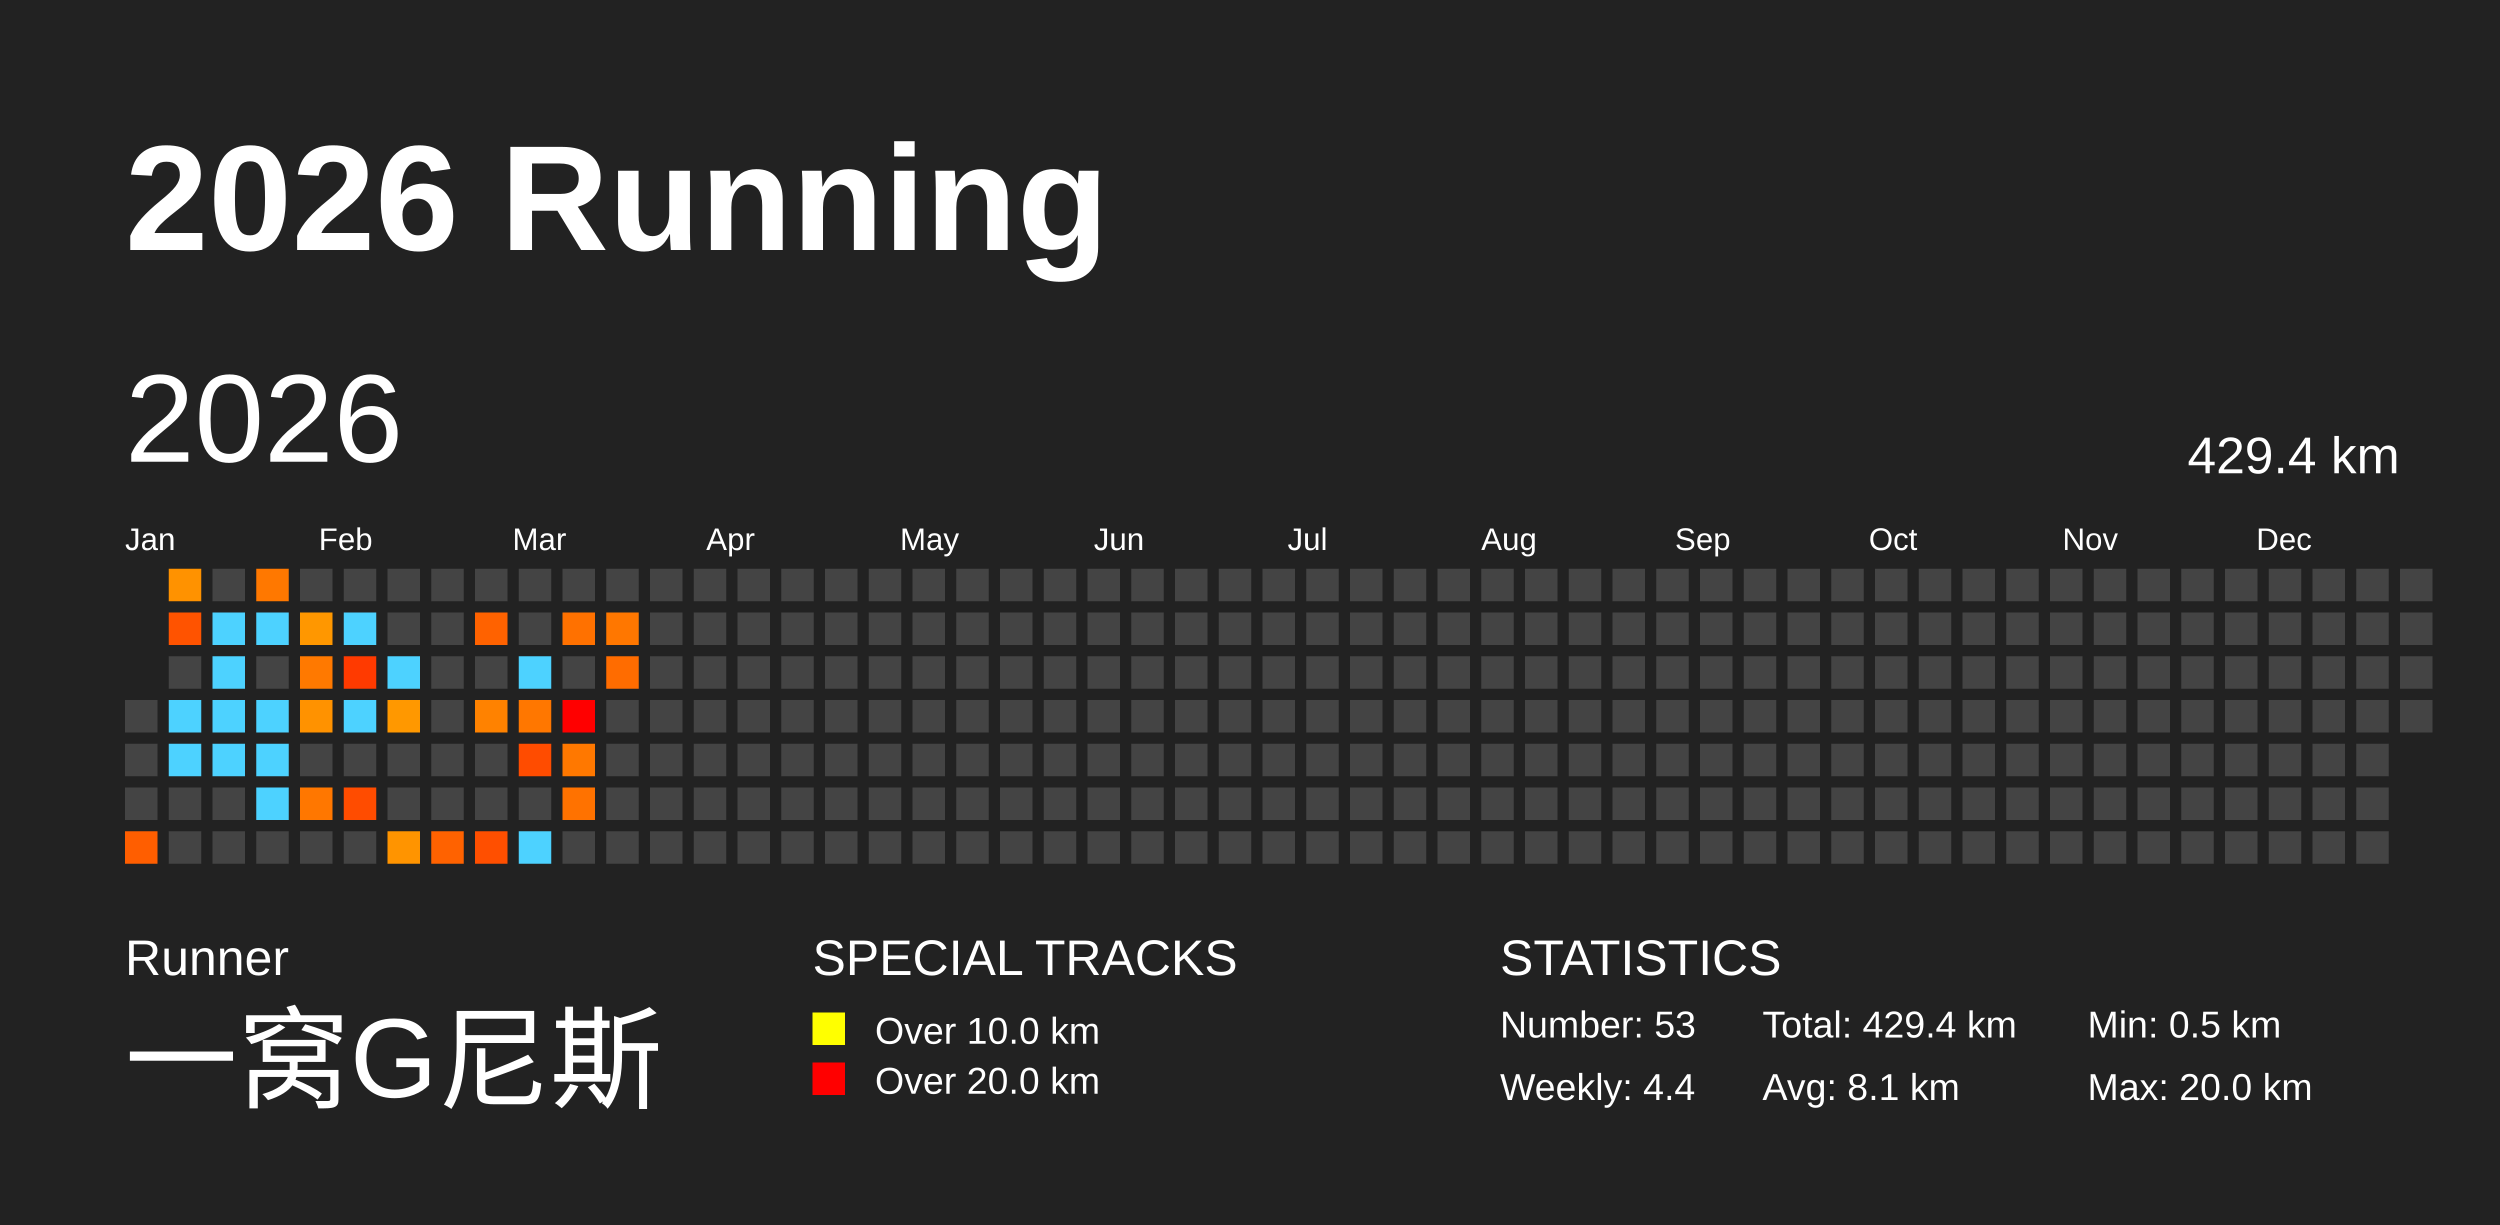
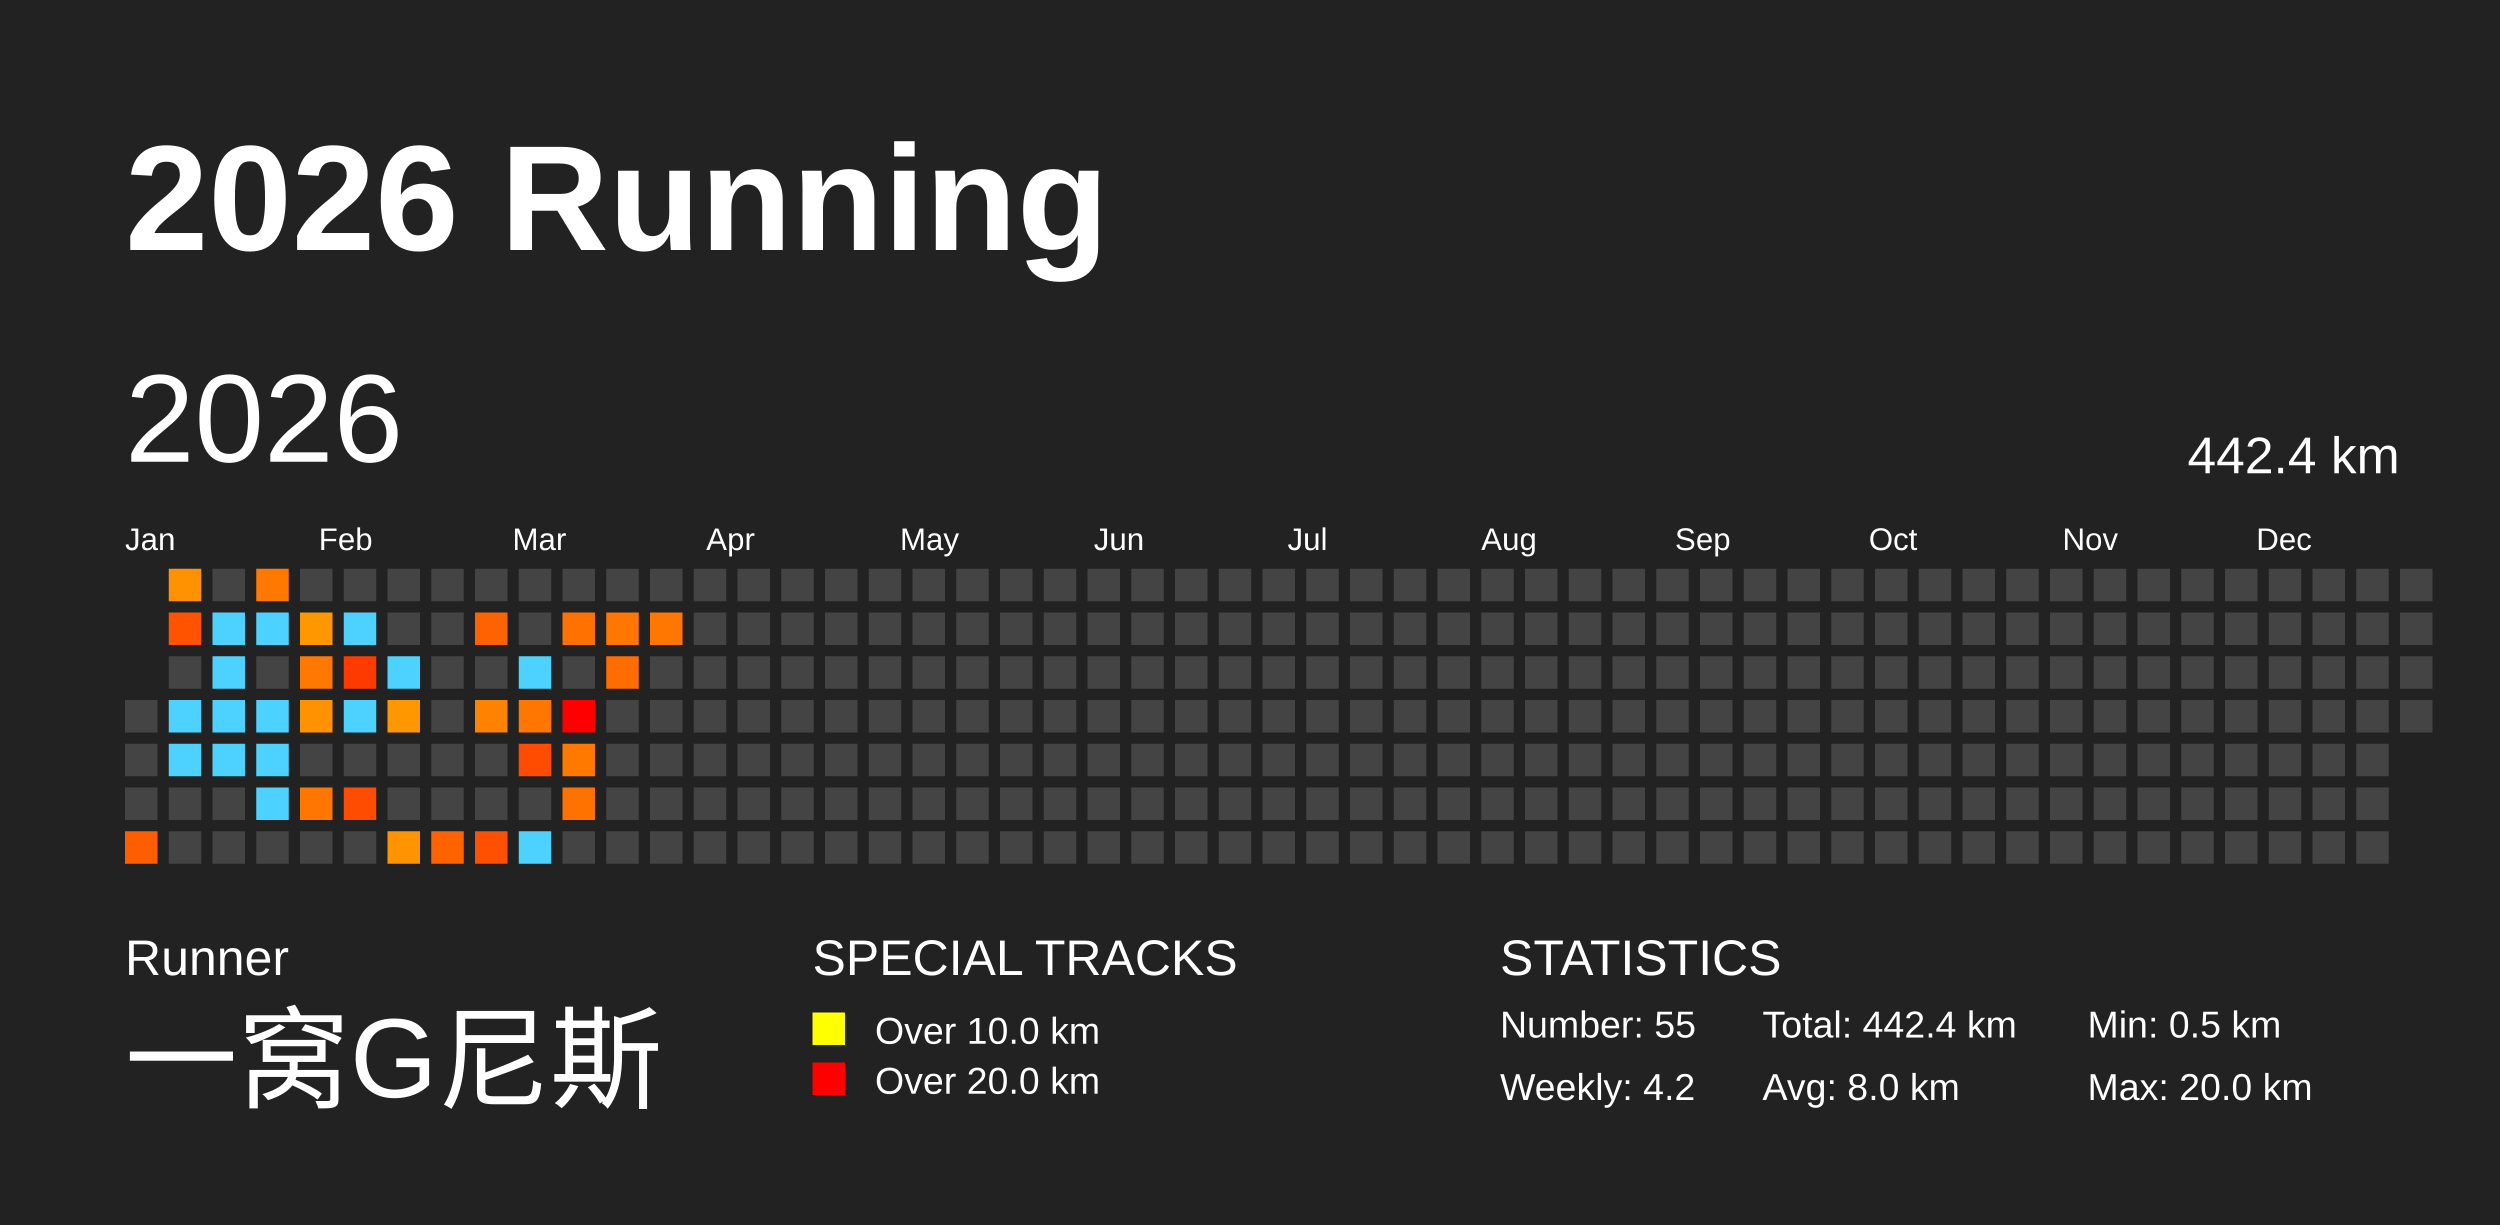
<svg xmlns="http://www.w3.org/2000/svg" baseProfile="full" height="98mm" version="1.1" viewBox="0,0,200,98" width="200mm">
  <defs />
  <rect fill="#222222" height="98" width="200" x="0" y="0" />
  <text fill="#FFFFFF" style="font-size:12px; font-family:Arial; font-weight:bold;" x="10" y="20">2026 Running</text>
  <text fill="#FFFFFF" style="font-size:4px; font-family:Arial" x="10" y="78">Runner</text>
  <text fill="#FFFFFF" style="font-size:9px; font-family:Arial" x="10" y="88">一窝G尼斯</text>
  <text fill="#FFFFFF" style="font-size:4px; font-family:Arial" x="65" y="78">SPECIAL TRACKS</text>
  <rect fill="yellow" height="2.6" width="2.6" x="65" y="81" />
  <text fill="#FFFFFF" style="font-size:3px; font-family:Arial" x="70" y="83.5">Over 10.0 km</text>
  <rect fill="red" height="2.6" width="2.6" x="65" y="85" />
  <text fill="#FFFFFF" style="font-size:3px; font-family:Arial" x="70" y="87.5">Over 20.0 km</text>
  <text fill="#FFFFFF" style="font-size:4px; font-family:Arial" x="120" y="78">STATISTICS</text>
-   <text fill="#FFFFFF" style="font-size:3px; font-family:Arial" x="120" y="83">Number: 53</text>
-   <text fill="#FFFFFF" style="font-size:3px; font-family:Arial" x="120" y="88">Weekly: 4.4</text>
-   <text fill="#FFFFFF" style="font-size:3px; font-family:Arial" x="141" y="83">Total: 429.4 km</text>
-   <text fill="#FFFFFF" style="font-size:3px; font-family:Arial" x="141" y="88">Avg: 8.1 km</text>
+   <text fill="#FFFFFF" style="font-size:3px; font-family:Arial" x="120" y="83">Number: 55</text>
+   <text fill="#FFFFFF" style="font-size:3px; font-family:Arial" x="120" y="88">Weekly: 4.2</text>
+   <text fill="#FFFFFF" style="font-size:3px; font-family:Arial" x="141" y="83">Total: 442.4 km</text>
+   <text fill="#FFFFFF" style="font-size:3px; font-family:Arial" x="141" y="88">Avg: 8.0 km</text>
  <text fill="#FFFFFF" style="font-size:3px; font-family:Arial" x="167" y="83">Min: 0.5 km</text>
  <text fill="#FFFFFF" style="font-size:3px; font-family:Arial" x="167" y="88">Max: 20.0 km</text>
  <text dominant-baseline="hanging" fill="#FFFFFF" style="font-size:10.0px; font-family:Arial;" x="10" y="30">2026</text>
-   <text dominant-baseline="hanging" fill="#FFFFFF" style="font-size:4.125px; font-family:Arial;" x="175" y="35">429.4 km</text>
+   <text dominant-baseline="hanging" fill="#FFFFFF" style="font-size:4.125px; font-family:Arial;" x="175" y="35">442.4 km</text>
  <text fill="#FFFFFF" style="font-size:2.5px; font-family:Arial" x="10.0" y="44">Jan</text>
  <text fill="#FFFFFF" style="font-size:2.5px; font-family:Arial" x="25.5" y="44">Feb</text>
  <text fill="#FFFFFF" style="font-size:2.5px; font-family:Arial" x="41.0" y="44">Mar</text>
  <text fill="#FFFFFF" style="font-size:2.5px; font-family:Arial" x="56.5" y="44">Apr</text>
  <text fill="#FFFFFF" style="font-size:2.5px; font-family:Arial" x="72.0" y="44">May</text>
  <text fill="#FFFFFF" style="font-size:2.5px; font-family:Arial" x="87.5" y="44">Jun</text>
  <text fill="#FFFFFF" style="font-size:2.5px; font-family:Arial" x="103.0" y="44">Jul</text>
  <text fill="#FFFFFF" style="font-size:2.5px; font-family:Arial" x="118.5" y="44">Aug</text>
  <text fill="#FFFFFF" style="font-size:2.5px; font-family:Arial" x="134.0" y="44">Sep</text>
  <text fill="#FFFFFF" style="font-size:2.5px; font-family:Arial" x="149.5" y="44">Oct</text>
  <text fill="#FFFFFF" style="font-size:2.5px; font-family:Arial" x="165.0" y="44">Nov</text>
  <text fill="#FFFFFF" style="font-size:2.5px; font-family:Arial" x="180.5" y="44">Dec</text>
  <rect fill="#444444" height="2.6" width="2.6" x="10.0" y="56.0" />
  <rect fill="#444444" height="2.6" width="2.6" x="10.0" y="59.5" />
  <rect fill="#444444" height="2.6" width="2.6" x="10.0" y="63.0" />
  <rect fill="#ff5e00" height="2.6" width="2.6" x="10.0" y="66.5" />
  <rect fill="#ff9200" height="2.6" width="2.6" x="13.5" y="45.5" />
  <rect fill="#ff5300" height="2.6" width="2.6" x="13.5" y="49.0" />
  <rect fill="#444444" height="2.6" width="2.6" x="13.5" y="52.5" />
  <rect fill="#4dd2ff" height="2.6" width="2.6" x="13.5" y="56.0" />
  <rect fill="#4dd2ff" height="2.6" width="2.6" x="13.5" y="59.5" />
  <rect fill="#444444" height="2.6" width="2.6" x="13.5" y="63.0" />
  <rect fill="#444444" height="2.6" width="2.6" x="13.5" y="66.5" />
  <rect fill="#444444" height="2.6" width="2.6" x="17.0" y="45.5" />
  <rect fill="#4dd2ff" height="2.6" width="2.6" x="17.0" y="49.0" />
  <rect fill="#4dd2ff" height="2.6" width="2.6" x="17.0" y="52.5" />
  <rect fill="#4dd2ff" height="2.6" width="2.6" x="17.0" y="56.0" />
  <rect fill="#4dd2ff" height="2.6" width="2.6" x="17.0" y="59.5" />
  <rect fill="#444444" height="2.6" width="2.6" x="17.0" y="63.0" />
  <rect fill="#444444" height="2.6" width="2.6" x="17.0" y="66.5" />
  <rect fill="#ff7800" height="2.6" width="2.6" x="20.5" y="45.5" />
  <rect fill="#4dd2ff" height="2.6" width="2.6" x="20.5" y="49.0" />
  <rect fill="#444444" height="2.6" width="2.6" x="20.5" y="52.5" />
  <rect fill="#4dd2ff" height="2.6" width="2.6" x="20.5" y="56.0" />
  <rect fill="#4dd2ff" height="2.6" width="2.6" x="20.5" y="59.5" />
  <rect fill="#4dd2ff" height="2.6" width="2.6" x="20.5" y="63.0" />
  <rect fill="#444444" height="2.6" width="2.6" x="20.5" y="66.5" />
  <rect fill="#444444" height="2.6" width="2.6" x="24.0" y="45.5" />
  <rect fill="#ff9700" height="2.6" width="2.6" x="24.0" y="49.0" />
  <rect fill="#ff7900" height="2.6" width="2.6" x="24.0" y="52.5" />
  <rect fill="#ff9200" height="2.6" width="2.6" x="24.0" y="56.0" />
  <rect fill="#444444" height="2.6" width="2.6" x="24.0" y="59.5" />
  <rect fill="#ff7700" height="2.6" width="2.6" x="24.0" y="63.0" />
  <rect fill="#444444" height="2.6" width="2.6" x="24.0" y="66.5" />
  <rect fill="#444444" height="2.6" width="2.6" x="27.5" y="45.5" />
  <rect fill="#4dd2ff" height="2.6" width="2.6" x="27.5" y="49.0" />
  <rect fill="#ff3a00" height="2.6" width="2.6" x="27.5" y="52.5" />
  <rect fill="#4dd2ff" height="2.6" width="2.6" x="27.5" y="56.0" />
  <rect fill="#444444" height="2.6" width="2.6" x="27.5" y="59.5" />
  <rect fill="#ff4c00" height="2.6" width="2.6" x="27.5" y="63.0" />
  <rect fill="#444444" height="2.6" width="2.6" x="27.5" y="66.5" />
  <rect fill="#444444" height="2.6" width="2.6" x="31.0" y="45.5" />
  <rect fill="#444444" height="2.6" width="2.6" x="31.0" y="49.0" />
  <rect fill="#4dd2ff" height="2.6" width="2.6" x="31.0" y="52.5" />
  <rect fill="#ff9800" height="2.6" width="2.6" x="31.0" y="56.0" />
  <rect fill="#444444" height="2.6" width="2.6" x="31.0" y="59.5" />
  <rect fill="#444444" height="2.6" width="2.6" x="31.0" y="63.0" />
  <rect fill="#ff9400" height="2.6" width="2.6" x="31.0" y="66.5" />
  <rect fill="#444444" height="2.6" width="2.6" x="34.5" y="45.5" />
  <rect fill="#444444" height="2.6" width="2.6" x="34.5" y="49.0" />
  <rect fill="#444444" height="2.6" width="2.6" x="34.5" y="52.5" />
  <rect fill="#444444" height="2.6" width="2.6" x="34.5" y="56.0" />
  <rect fill="#444444" height="2.6" width="2.6" x="34.5" y="59.5" />
  <rect fill="#444444" height="2.6" width="2.6" x="34.5" y="63.0" />
  <rect fill="#ff6200" height="2.6" width="2.6" x="34.5" y="66.5" />
  <rect fill="#444444" height="2.6" width="2.6" x="38.0" y="45.5" />
  <rect fill="#ff6200" height="2.6" width="2.6" x="38.0" y="49.0" />
  <rect fill="#444444" height="2.6" width="2.6" x="38.0" y="52.5" />
  <rect fill="#ff8200" height="2.6" width="2.6" x="38.0" y="56.0" />
  <rect fill="#444444" height="2.6" width="2.6" x="38.0" y="59.5" />
  <rect fill="#444444" height="2.6" width="2.6" x="38.0" y="63.0" />
  <rect fill="#ff4f00" height="2.6" width="2.6" x="38.0" y="66.5" />
  <rect fill="#444444" height="2.6" width="2.6" x="41.5" y="45.5" />
  <rect fill="#444444" height="2.6" width="2.6" x="41.5" y="49.0" />
  <rect fill="#4dd2ff" height="2.6" width="2.6" x="41.5" y="52.5" />
  <rect fill="#ff7700" height="2.6" width="2.6" x="41.5" y="56.0" />
  <rect fill="#ff4c00" height="2.6" width="2.6" x="41.5" y="59.5" />
  <rect fill="#444444" height="2.6" width="2.6" x="41.5" y="63.0" />
  <rect fill="#4dd2ff" height="2.6" width="2.6" x="41.5" y="66.5" />
  <rect fill="#444444" height="2.6" width="2.6" x="45.0" y="45.5" />
  <rect fill="#ff7100" height="2.6" width="2.6" x="45.0" y="49.0" />
  <rect fill="#444444" height="2.6" width="2.6" x="45.0" y="52.5" />
  <rect fill="red" height="2.6" width="2.6" x="45.0" y="56.0" />
  <rect fill="#ff7800" height="2.6" width="2.6" x="45.0" y="59.5" />
  <rect fill="#ff7200" height="2.6" width="2.6" x="45.0" y="63.0" />
  <rect fill="#444444" height="2.6" width="2.6" x="45.0" y="66.5" />
  <rect fill="#444444" height="2.6" width="2.6" x="48.5" y="45.5" />
  <rect fill="#ff7700" height="2.6" width="2.6" x="48.5" y="49.0" />
  <rect fill="#ff6c00" height="2.6" width="2.6" x="48.5" y="52.5" />
  <rect fill="#444444" height="2.6" width="2.6" x="48.5" y="56.0" />
  <rect fill="#444444" height="2.6" width="2.6" x="48.5" y="59.5" />
  <rect fill="#444444" height="2.6" width="2.6" x="48.5" y="63.0" />
  <rect fill="#444444" height="2.6" width="2.6" x="48.5" y="66.5" />
  <rect fill="#444444" height="2.6" width="2.6" x="52.0" y="45.5" />
-   <rect fill="#444444" height="2.6" width="2.6" x="52.0" y="49.0" />
+   <rect fill="#ff7700" height="2.6" width="2.6" x="52.0" y="49.0" />
  <rect fill="#444444" height="2.6" width="2.6" x="52.0" y="52.5" />
  <rect fill="#444444" height="2.6" width="2.6" x="52.0" y="56.0" />
  <rect fill="#444444" height="2.6" width="2.6" x="52.0" y="59.5" />
  <rect fill="#444444" height="2.6" width="2.6" x="52.0" y="63.0" />
  <rect fill="#444444" height="2.6" width="2.6" x="52.0" y="66.5" />
  <rect fill="#444444" height="2.6" width="2.6" x="55.5" y="45.5" />
  <rect fill="#444444" height="2.6" width="2.6" x="55.5" y="49.0" />
  <rect fill="#444444" height="2.6" width="2.6" x="55.5" y="52.5" />
  <rect fill="#444444" height="2.6" width="2.6" x="55.5" y="56.0" />
  <rect fill="#444444" height="2.6" width="2.6" x="55.5" y="59.5" />
  <rect fill="#444444" height="2.6" width="2.6" x="55.5" y="63.0" />
  <rect fill="#444444" height="2.6" width="2.6" x="55.5" y="66.5" />
  <rect fill="#444444" height="2.6" width="2.6" x="59.0" y="45.5" />
  <rect fill="#444444" height="2.6" width="2.6" x="59.0" y="49.0" />
  <rect fill="#444444" height="2.6" width="2.6" x="59.0" y="52.5" />
  <rect fill="#444444" height="2.6" width="2.6" x="59.0" y="56.0" />
  <rect fill="#444444" height="2.6" width="2.6" x="59.0" y="59.5" />
  <rect fill="#444444" height="2.6" width="2.6" x="59.0" y="63.0" />
  <rect fill="#444444" height="2.6" width="2.6" x="59.0" y="66.5" />
  <rect fill="#444444" height="2.6" width="2.6" x="62.5" y="45.5" />
  <rect fill="#444444" height="2.6" width="2.6" x="62.5" y="49.0" />
  <rect fill="#444444" height="2.6" width="2.6" x="62.5" y="52.5" />
  <rect fill="#444444" height="2.6" width="2.6" x="62.5" y="56.0" />
  <rect fill="#444444" height="2.6" width="2.6" x="62.5" y="59.5" />
  <rect fill="#444444" height="2.6" width="2.6" x="62.5" y="63.0" />
  <rect fill="#444444" height="2.6" width="2.6" x="62.5" y="66.5" />
  <rect fill="#444444" height="2.6" width="2.6" x="66.0" y="45.5" />
  <rect fill="#444444" height="2.6" width="2.6" x="66.0" y="49.0" />
  <rect fill="#444444" height="2.6" width="2.6" x="66.0" y="52.5" />
  <rect fill="#444444" height="2.6" width="2.6" x="66.0" y="56.0" />
  <rect fill="#444444" height="2.6" width="2.6" x="66.0" y="59.5" />
  <rect fill="#444444" height="2.6" width="2.6" x="66.0" y="63.0" />
  <rect fill="#444444" height="2.6" width="2.6" x="66.0" y="66.5" />
  <rect fill="#444444" height="2.6" width="2.6" x="69.5" y="45.5" />
  <rect fill="#444444" height="2.6" width="2.6" x="69.5" y="49.0" />
  <rect fill="#444444" height="2.6" width="2.6" x="69.5" y="52.5" />
  <rect fill="#444444" height="2.6" width="2.6" x="69.5" y="56.0" />
  <rect fill="#444444" height="2.6" width="2.6" x="69.5" y="59.5" />
  <rect fill="#444444" height="2.6" width="2.6" x="69.5" y="63.0" />
  <rect fill="#444444" height="2.6" width="2.6" x="69.5" y="66.5" />
  <rect fill="#444444" height="2.6" width="2.6" x="73.0" y="45.5" />
  <rect fill="#444444" height="2.6" width="2.6" x="73.0" y="49.0" />
  <rect fill="#444444" height="2.6" width="2.6" x="73.0" y="52.5" />
  <rect fill="#444444" height="2.6" width="2.6" x="73.0" y="56.0" />
  <rect fill="#444444" height="2.6" width="2.6" x="73.0" y="59.5" />
  <rect fill="#444444" height="2.6" width="2.6" x="73.0" y="63.0" />
  <rect fill="#444444" height="2.6" width="2.6" x="73.0" y="66.5" />
  <rect fill="#444444" height="2.6" width="2.6" x="76.5" y="45.5" />
  <rect fill="#444444" height="2.6" width="2.6" x="76.5" y="49.0" />
  <rect fill="#444444" height="2.6" width="2.6" x="76.5" y="52.5" />
  <rect fill="#444444" height="2.6" width="2.6" x="76.5" y="56.0" />
  <rect fill="#444444" height="2.6" width="2.6" x="76.5" y="59.5" />
  <rect fill="#444444" height="2.6" width="2.6" x="76.5" y="63.0" />
  <rect fill="#444444" height="2.6" width="2.6" x="76.5" y="66.5" />
  <rect fill="#444444" height="2.6" width="2.6" x="80.0" y="45.5" />
  <rect fill="#444444" height="2.6" width="2.6" x="80.0" y="49.0" />
  <rect fill="#444444" height="2.6" width="2.6" x="80.0" y="52.5" />
  <rect fill="#444444" height="2.6" width="2.6" x="80.0" y="56.0" />
  <rect fill="#444444" height="2.6" width="2.6" x="80.0" y="59.5" />
  <rect fill="#444444" height="2.6" width="2.6" x="80.0" y="63.0" />
  <rect fill="#444444" height="2.6" width="2.6" x="80.0" y="66.5" />
  <rect fill="#444444" height="2.6" width="2.6" x="83.5" y="45.5" />
  <rect fill="#444444" height="2.6" width="2.6" x="83.5" y="49.0" />
  <rect fill="#444444" height="2.6" width="2.6" x="83.5" y="52.5" />
  <rect fill="#444444" height="2.6" width="2.6" x="83.5" y="56.0" />
  <rect fill="#444444" height="2.6" width="2.6" x="83.5" y="59.5" />
  <rect fill="#444444" height="2.6" width="2.6" x="83.5" y="63.0" />
  <rect fill="#444444" height="2.6" width="2.6" x="83.5" y="66.5" />
  <rect fill="#444444" height="2.6" width="2.6" x="87.0" y="45.5" />
  <rect fill="#444444" height="2.6" width="2.6" x="87.0" y="49.0" />
  <rect fill="#444444" height="2.6" width="2.6" x="87.0" y="52.5" />
  <rect fill="#444444" height="2.6" width="2.6" x="87.0" y="56.0" />
  <rect fill="#444444" height="2.6" width="2.6" x="87.0" y="59.5" />
  <rect fill="#444444" height="2.6" width="2.6" x="87.0" y="63.0" />
  <rect fill="#444444" height="2.6" width="2.6" x="87.0" y="66.5" />
  <rect fill="#444444" height="2.6" width="2.6" x="90.5" y="45.5" />
  <rect fill="#444444" height="2.6" width="2.6" x="90.5" y="49.0" />
  <rect fill="#444444" height="2.6" width="2.6" x="90.5" y="52.5" />
  <rect fill="#444444" height="2.6" width="2.6" x="90.5" y="56.0" />
  <rect fill="#444444" height="2.6" width="2.6" x="90.5" y="59.5" />
  <rect fill="#444444" height="2.6" width="2.6" x="90.5" y="63.0" />
  <rect fill="#444444" height="2.6" width="2.6" x="90.5" y="66.5" />
  <rect fill="#444444" height="2.6" width="2.6" x="94.0" y="45.5" />
  <rect fill="#444444" height="2.6" width="2.6" x="94.0" y="49.0" />
  <rect fill="#444444" height="2.6" width="2.6" x="94.0" y="52.5" />
  <rect fill="#444444" height="2.6" width="2.6" x="94.0" y="56.0" />
  <rect fill="#444444" height="2.6" width="2.6" x="94.0" y="59.5" />
  <rect fill="#444444" height="2.6" width="2.6" x="94.0" y="63.0" />
  <rect fill="#444444" height="2.6" width="2.6" x="94.0" y="66.5" />
  <rect fill="#444444" height="2.6" width="2.6" x="97.5" y="45.5" />
  <rect fill="#444444" height="2.6" width="2.6" x="97.5" y="49.0" />
  <rect fill="#444444" height="2.6" width="2.6" x="97.5" y="52.5" />
  <rect fill="#444444" height="2.6" width="2.6" x="97.5" y="56.0" />
  <rect fill="#444444" height="2.6" width="2.6" x="97.5" y="59.5" />
  <rect fill="#444444" height="2.6" width="2.6" x="97.5" y="63.0" />
  <rect fill="#444444" height="2.6" width="2.6" x="97.5" y="66.5" />
  <rect fill="#444444" height="2.6" width="2.6" x="101.0" y="45.5" />
  <rect fill="#444444" height="2.6" width="2.6" x="101.0" y="49.0" />
  <rect fill="#444444" height="2.6" width="2.6" x="101.0" y="52.5" />
  <rect fill="#444444" height="2.6" width="2.6" x="101.0" y="56.0" />
  <rect fill="#444444" height="2.6" width="2.6" x="101.0" y="59.5" />
  <rect fill="#444444" height="2.6" width="2.6" x="101.0" y="63.0" />
  <rect fill="#444444" height="2.6" width="2.6" x="101.0" y="66.5" />
  <rect fill="#444444" height="2.6" width="2.6" x="104.5" y="45.5" />
  <rect fill="#444444" height="2.6" width="2.6" x="104.5" y="49.0" />
  <rect fill="#444444" height="2.6" width="2.6" x="104.5" y="52.5" />
  <rect fill="#444444" height="2.6" width="2.6" x="104.5" y="56.0" />
  <rect fill="#444444" height="2.6" width="2.6" x="104.5" y="59.5" />
  <rect fill="#444444" height="2.6" width="2.6" x="104.5" y="63.0" />
  <rect fill="#444444" height="2.6" width="2.6" x="104.5" y="66.5" />
  <rect fill="#444444" height="2.6" width="2.6" x="108.0" y="45.5" />
  <rect fill="#444444" height="2.6" width="2.6" x="108.0" y="49.0" />
  <rect fill="#444444" height="2.6" width="2.6" x="108.0" y="52.5" />
  <rect fill="#444444" height="2.6" width="2.6" x="108.0" y="56.0" />
  <rect fill="#444444" height="2.6" width="2.6" x="108.0" y="59.5" />
  <rect fill="#444444" height="2.6" width="2.6" x="108.0" y="63.0" />
  <rect fill="#444444" height="2.6" width="2.6" x="108.0" y="66.5" />
  <rect fill="#444444" height="2.6" width="2.6" x="111.5" y="45.5" />
  <rect fill="#444444" height="2.6" width="2.6" x="111.5" y="49.0" />
  <rect fill="#444444" height="2.6" width="2.6" x="111.5" y="52.5" />
  <rect fill="#444444" height="2.6" width="2.6" x="111.5" y="56.0" />
  <rect fill="#444444" height="2.6" width="2.6" x="111.5" y="59.5" />
  <rect fill="#444444" height="2.6" width="2.6" x="111.5" y="63.0" />
  <rect fill="#444444" height="2.6" width="2.6" x="111.5" y="66.5" />
  <rect fill="#444444" height="2.6" width="2.6" x="115.0" y="45.5" />
  <rect fill="#444444" height="2.6" width="2.6" x="115.0" y="49.0" />
  <rect fill="#444444" height="2.6" width="2.6" x="115.0" y="52.5" />
  <rect fill="#444444" height="2.6" width="2.6" x="115.0" y="56.0" />
  <rect fill="#444444" height="2.6" width="2.6" x="115.0" y="59.5" />
  <rect fill="#444444" height="2.6" width="2.6" x="115.0" y="63.0" />
  <rect fill="#444444" height="2.6" width="2.6" x="115.0" y="66.5" />
  <rect fill="#444444" height="2.6" width="2.6" x="118.5" y="45.5" />
  <rect fill="#444444" height="2.6" width="2.6" x="118.5" y="49.0" />
  <rect fill="#444444" height="2.6" width="2.6" x="118.5" y="52.5" />
  <rect fill="#444444" height="2.6" width="2.6" x="118.5" y="56.0" />
  <rect fill="#444444" height="2.6" width="2.6" x="118.5" y="59.5" />
  <rect fill="#444444" height="2.6" width="2.6" x="118.5" y="63.0" />
  <rect fill="#444444" height="2.6" width="2.6" x="118.5" y="66.5" />
  <rect fill="#444444" height="2.6" width="2.6" x="122.0" y="45.5" />
  <rect fill="#444444" height="2.6" width="2.6" x="122.0" y="49.0" />
  <rect fill="#444444" height="2.6" width="2.6" x="122.0" y="52.5" />
  <rect fill="#444444" height="2.6" width="2.6" x="122.0" y="56.0" />
  <rect fill="#444444" height="2.6" width="2.6" x="122.0" y="59.5" />
  <rect fill="#444444" height="2.6" width="2.6" x="122.0" y="63.0" />
  <rect fill="#444444" height="2.6" width="2.6" x="122.0" y="66.5" />
  <rect fill="#444444" height="2.6" width="2.6" x="125.5" y="45.5" />
  <rect fill="#444444" height="2.6" width="2.6" x="125.5" y="49.0" />
  <rect fill="#444444" height="2.6" width="2.6" x="125.5" y="52.5" />
  <rect fill="#444444" height="2.6" width="2.6" x="125.5" y="56.0" />
  <rect fill="#444444" height="2.6" width="2.6" x="125.5" y="59.5" />
  <rect fill="#444444" height="2.6" width="2.6" x="125.5" y="63.0" />
  <rect fill="#444444" height="2.6" width="2.6" x="125.5" y="66.5" />
  <rect fill="#444444" height="2.6" width="2.6" x="129.0" y="45.5" />
  <rect fill="#444444" height="2.6" width="2.6" x="129.0" y="49.0" />
  <rect fill="#444444" height="2.6" width="2.6" x="129.0" y="52.5" />
  <rect fill="#444444" height="2.6" width="2.6" x="129.0" y="56.0" />
  <rect fill="#444444" height="2.6" width="2.6" x="129.0" y="59.5" />
  <rect fill="#444444" height="2.6" width="2.6" x="129.0" y="63.0" />
  <rect fill="#444444" height="2.6" width="2.6" x="129.0" y="66.5" />
  <rect fill="#444444" height="2.6" width="2.6" x="132.5" y="45.5" />
  <rect fill="#444444" height="2.6" width="2.6" x="132.5" y="49.0" />
  <rect fill="#444444" height="2.6" width="2.6" x="132.5" y="52.5" />
  <rect fill="#444444" height="2.6" width="2.6" x="132.5" y="56.0" />
  <rect fill="#444444" height="2.6" width="2.6" x="132.5" y="59.5" />
  <rect fill="#444444" height="2.6" width="2.6" x="132.5" y="63.0" />
  <rect fill="#444444" height="2.6" width="2.6" x="132.5" y="66.5" />
  <rect fill="#444444" height="2.6" width="2.6" x="136.0" y="45.5" />
  <rect fill="#444444" height="2.6" width="2.6" x="136.0" y="49.0" />
  <rect fill="#444444" height="2.6" width="2.6" x="136.0" y="52.5" />
  <rect fill="#444444" height="2.6" width="2.6" x="136.0" y="56.0" />
  <rect fill="#444444" height="2.6" width="2.6" x="136.0" y="59.5" />
  <rect fill="#444444" height="2.6" width="2.6" x="136.0" y="63.0" />
  <rect fill="#444444" height="2.6" width="2.6" x="136.0" y="66.5" />
  <rect fill="#444444" height="2.6" width="2.6" x="139.5" y="45.5" />
  <rect fill="#444444" height="2.6" width="2.6" x="139.5" y="49.0" />
  <rect fill="#444444" height="2.6" width="2.6" x="139.5" y="52.5" />
  <rect fill="#444444" height="2.6" width="2.6" x="139.5" y="56.0" />
  <rect fill="#444444" height="2.6" width="2.6" x="139.5" y="59.5" />
  <rect fill="#444444" height="2.6" width="2.6" x="139.5" y="63.0" />
  <rect fill="#444444" height="2.6" width="2.6" x="139.5" y="66.5" />
  <rect fill="#444444" height="2.6" width="2.6" x="143.0" y="45.5" />
  <rect fill="#444444" height="2.6" width="2.6" x="143.0" y="49.0" />
  <rect fill="#444444" height="2.6" width="2.6" x="143.0" y="52.5" />
  <rect fill="#444444" height="2.6" width="2.6" x="143.0" y="56.0" />
  <rect fill="#444444" height="2.6" width="2.6" x="143.0" y="59.5" />
  <rect fill="#444444" height="2.6" width="2.6" x="143.0" y="63.0" />
  <rect fill="#444444" height="2.6" width="2.6" x="143.0" y="66.5" />
  <rect fill="#444444" height="2.6" width="2.6" x="146.5" y="45.5" />
  <rect fill="#444444" height="2.6" width="2.6" x="146.5" y="49.0" />
  <rect fill="#444444" height="2.6" width="2.6" x="146.5" y="52.5" />
  <rect fill="#444444" height="2.6" width="2.6" x="146.5" y="56.0" />
  <rect fill="#444444" height="2.6" width="2.6" x="146.5" y="59.5" />
  <rect fill="#444444" height="2.6" width="2.6" x="146.5" y="63.0" />
  <rect fill="#444444" height="2.6" width="2.6" x="146.5" y="66.5" />
  <rect fill="#444444" height="2.6" width="2.6" x="150.0" y="45.5" />
  <rect fill="#444444" height="2.6" width="2.6" x="150.0" y="49.0" />
  <rect fill="#444444" height="2.6" width="2.6" x="150.0" y="52.5" />
  <rect fill="#444444" height="2.6" width="2.6" x="150.0" y="56.0" />
  <rect fill="#444444" height="2.6" width="2.6" x="150.0" y="59.5" />
  <rect fill="#444444" height="2.6" width="2.6" x="150.0" y="63.0" />
  <rect fill="#444444" height="2.6" width="2.6" x="150.0" y="66.5" />
  <rect fill="#444444" height="2.6" width="2.6" x="153.5" y="45.5" />
  <rect fill="#444444" height="2.6" width="2.6" x="153.5" y="49.0" />
  <rect fill="#444444" height="2.6" width="2.6" x="153.5" y="52.5" />
  <rect fill="#444444" height="2.6" width="2.6" x="153.5" y="56.0" />
  <rect fill="#444444" height="2.6" width="2.6" x="153.5" y="59.5" />
  <rect fill="#444444" height="2.6" width="2.6" x="153.5" y="63.0" />
  <rect fill="#444444" height="2.6" width="2.6" x="153.5" y="66.5" />
  <rect fill="#444444" height="2.6" width="2.6" x="157.0" y="45.5" />
  <rect fill="#444444" height="2.6" width="2.6" x="157.0" y="49.0" />
  <rect fill="#444444" height="2.6" width="2.6" x="157.0" y="52.5" />
  <rect fill="#444444" height="2.6" width="2.6" x="157.0" y="56.0" />
  <rect fill="#444444" height="2.6" width="2.6" x="157.0" y="59.5" />
  <rect fill="#444444" height="2.6" width="2.6" x="157.0" y="63.0" />
  <rect fill="#444444" height="2.6" width="2.6" x="157.0" y="66.5" />
  <rect fill="#444444" height="2.6" width="2.6" x="160.5" y="45.5" />
  <rect fill="#444444" height="2.6" width="2.6" x="160.5" y="49.0" />
  <rect fill="#444444" height="2.6" width="2.6" x="160.5" y="52.5" />
  <rect fill="#444444" height="2.6" width="2.6" x="160.5" y="56.0" />
  <rect fill="#444444" height="2.6" width="2.6" x="160.5" y="59.5" />
  <rect fill="#444444" height="2.6" width="2.6" x="160.5" y="63.0" />
  <rect fill="#444444" height="2.6" width="2.6" x="160.5" y="66.5" />
  <rect fill="#444444" height="2.6" width="2.6" x="164.0" y="45.5" />
  <rect fill="#444444" height="2.6" width="2.6" x="164.0" y="49.0" />
  <rect fill="#444444" height="2.6" width="2.6" x="164.0" y="52.5" />
  <rect fill="#444444" height="2.6" width="2.6" x="164.0" y="56.0" />
  <rect fill="#444444" height="2.6" width="2.6" x="164.0" y="59.5" />
  <rect fill="#444444" height="2.6" width="2.6" x="164.0" y="63.0" />
  <rect fill="#444444" height="2.6" width="2.6" x="164.0" y="66.5" />
  <rect fill="#444444" height="2.6" width="2.6" x="167.5" y="45.5" />
  <rect fill="#444444" height="2.6" width="2.6" x="167.5" y="49.0" />
  <rect fill="#444444" height="2.6" width="2.6" x="167.5" y="52.5" />
  <rect fill="#444444" height="2.6" width="2.6" x="167.5" y="56.0" />
  <rect fill="#444444" height="2.6" width="2.6" x="167.5" y="59.5" />
  <rect fill="#444444" height="2.6" width="2.6" x="167.5" y="63.0" />
  <rect fill="#444444" height="2.6" width="2.6" x="167.5" y="66.5" />
  <rect fill="#444444" height="2.6" width="2.6" x="171.0" y="45.5" />
  <rect fill="#444444" height="2.6" width="2.6" x="171.0" y="49.0" />
  <rect fill="#444444" height="2.6" width="2.6" x="171.0" y="52.5" />
  <rect fill="#444444" height="2.6" width="2.6" x="171.0" y="56.0" />
  <rect fill="#444444" height="2.6" width="2.6" x="171.0" y="59.5" />
  <rect fill="#444444" height="2.6" width="2.6" x="171.0" y="63.0" />
  <rect fill="#444444" height="2.6" width="2.6" x="171.0" y="66.5" />
  <rect fill="#444444" height="2.6" width="2.6" x="174.5" y="45.5" />
  <rect fill="#444444" height="2.6" width="2.6" x="174.5" y="49.0" />
  <rect fill="#444444" height="2.6" width="2.6" x="174.5" y="52.5" />
  <rect fill="#444444" height="2.6" width="2.6" x="174.5" y="56.0" />
  <rect fill="#444444" height="2.6" width="2.6" x="174.5" y="59.5" />
  <rect fill="#444444" height="2.6" width="2.6" x="174.5" y="63.0" />
  <rect fill="#444444" height="2.6" width="2.6" x="174.5" y="66.5" />
  <rect fill="#444444" height="2.6" width="2.6" x="178.0" y="45.5" />
  <rect fill="#444444" height="2.6" width="2.6" x="178.0" y="49.0" />
  <rect fill="#444444" height="2.6" width="2.6" x="178.0" y="52.5" />
  <rect fill="#444444" height="2.6" width="2.6" x="178.0" y="56.0" />
  <rect fill="#444444" height="2.6" width="2.6" x="178.0" y="59.5" />
  <rect fill="#444444" height="2.6" width="2.6" x="178.0" y="63.0" />
  <rect fill="#444444" height="2.6" width="2.6" x="178.0" y="66.5" />
  <rect fill="#444444" height="2.6" width="2.6" x="181.5" y="45.5" />
  <rect fill="#444444" height="2.6" width="2.6" x="181.5" y="49.0" />
  <rect fill="#444444" height="2.6" width="2.6" x="181.5" y="52.5" />
  <rect fill="#444444" height="2.6" width="2.6" x="181.5" y="56.0" />
  <rect fill="#444444" height="2.6" width="2.6" x="181.5" y="59.5" />
  <rect fill="#444444" height="2.6" width="2.6" x="181.5" y="63.0" />
  <rect fill="#444444" height="2.6" width="2.6" x="181.5" y="66.5" />
  <rect fill="#444444" height="2.6" width="2.6" x="185.0" y="45.5" />
  <rect fill="#444444" height="2.6" width="2.6" x="185.0" y="49.0" />
  <rect fill="#444444" height="2.6" width="2.6" x="185.0" y="52.5" />
  <rect fill="#444444" height="2.6" width="2.6" x="185.0" y="56.0" />
  <rect fill="#444444" height="2.6" width="2.6" x="185.0" y="59.5" />
  <rect fill="#444444" height="2.6" width="2.6" x="185.0" y="63.0" />
  <rect fill="#444444" height="2.6" width="2.6" x="185.0" y="66.5" />
  <rect fill="#444444" height="2.6" width="2.6" x="188.5" y="45.5" />
  <rect fill="#444444" height="2.6" width="2.6" x="188.5" y="49.0" />
  <rect fill="#444444" height="2.6" width="2.6" x="188.5" y="52.5" />
  <rect fill="#444444" height="2.6" width="2.6" x="188.5" y="56.0" />
  <rect fill="#444444" height="2.6" width="2.6" x="188.5" y="59.5" />
  <rect fill="#444444" height="2.6" width="2.6" x="188.5" y="63.0" />
  <rect fill="#444444" height="2.6" width="2.6" x="188.5" y="66.5" />
  <rect fill="#444444" height="2.6" width="2.6" x="192.0" y="45.5" />
  <rect fill="#444444" height="2.6" width="2.6" x="192.0" y="49.0" />
  <rect fill="#444444" height="2.6" width="2.6" x="192.0" y="52.5" />
  <rect fill="#444444" height="2.6" width="2.6" x="192.0" y="56.0" />
</svg>
